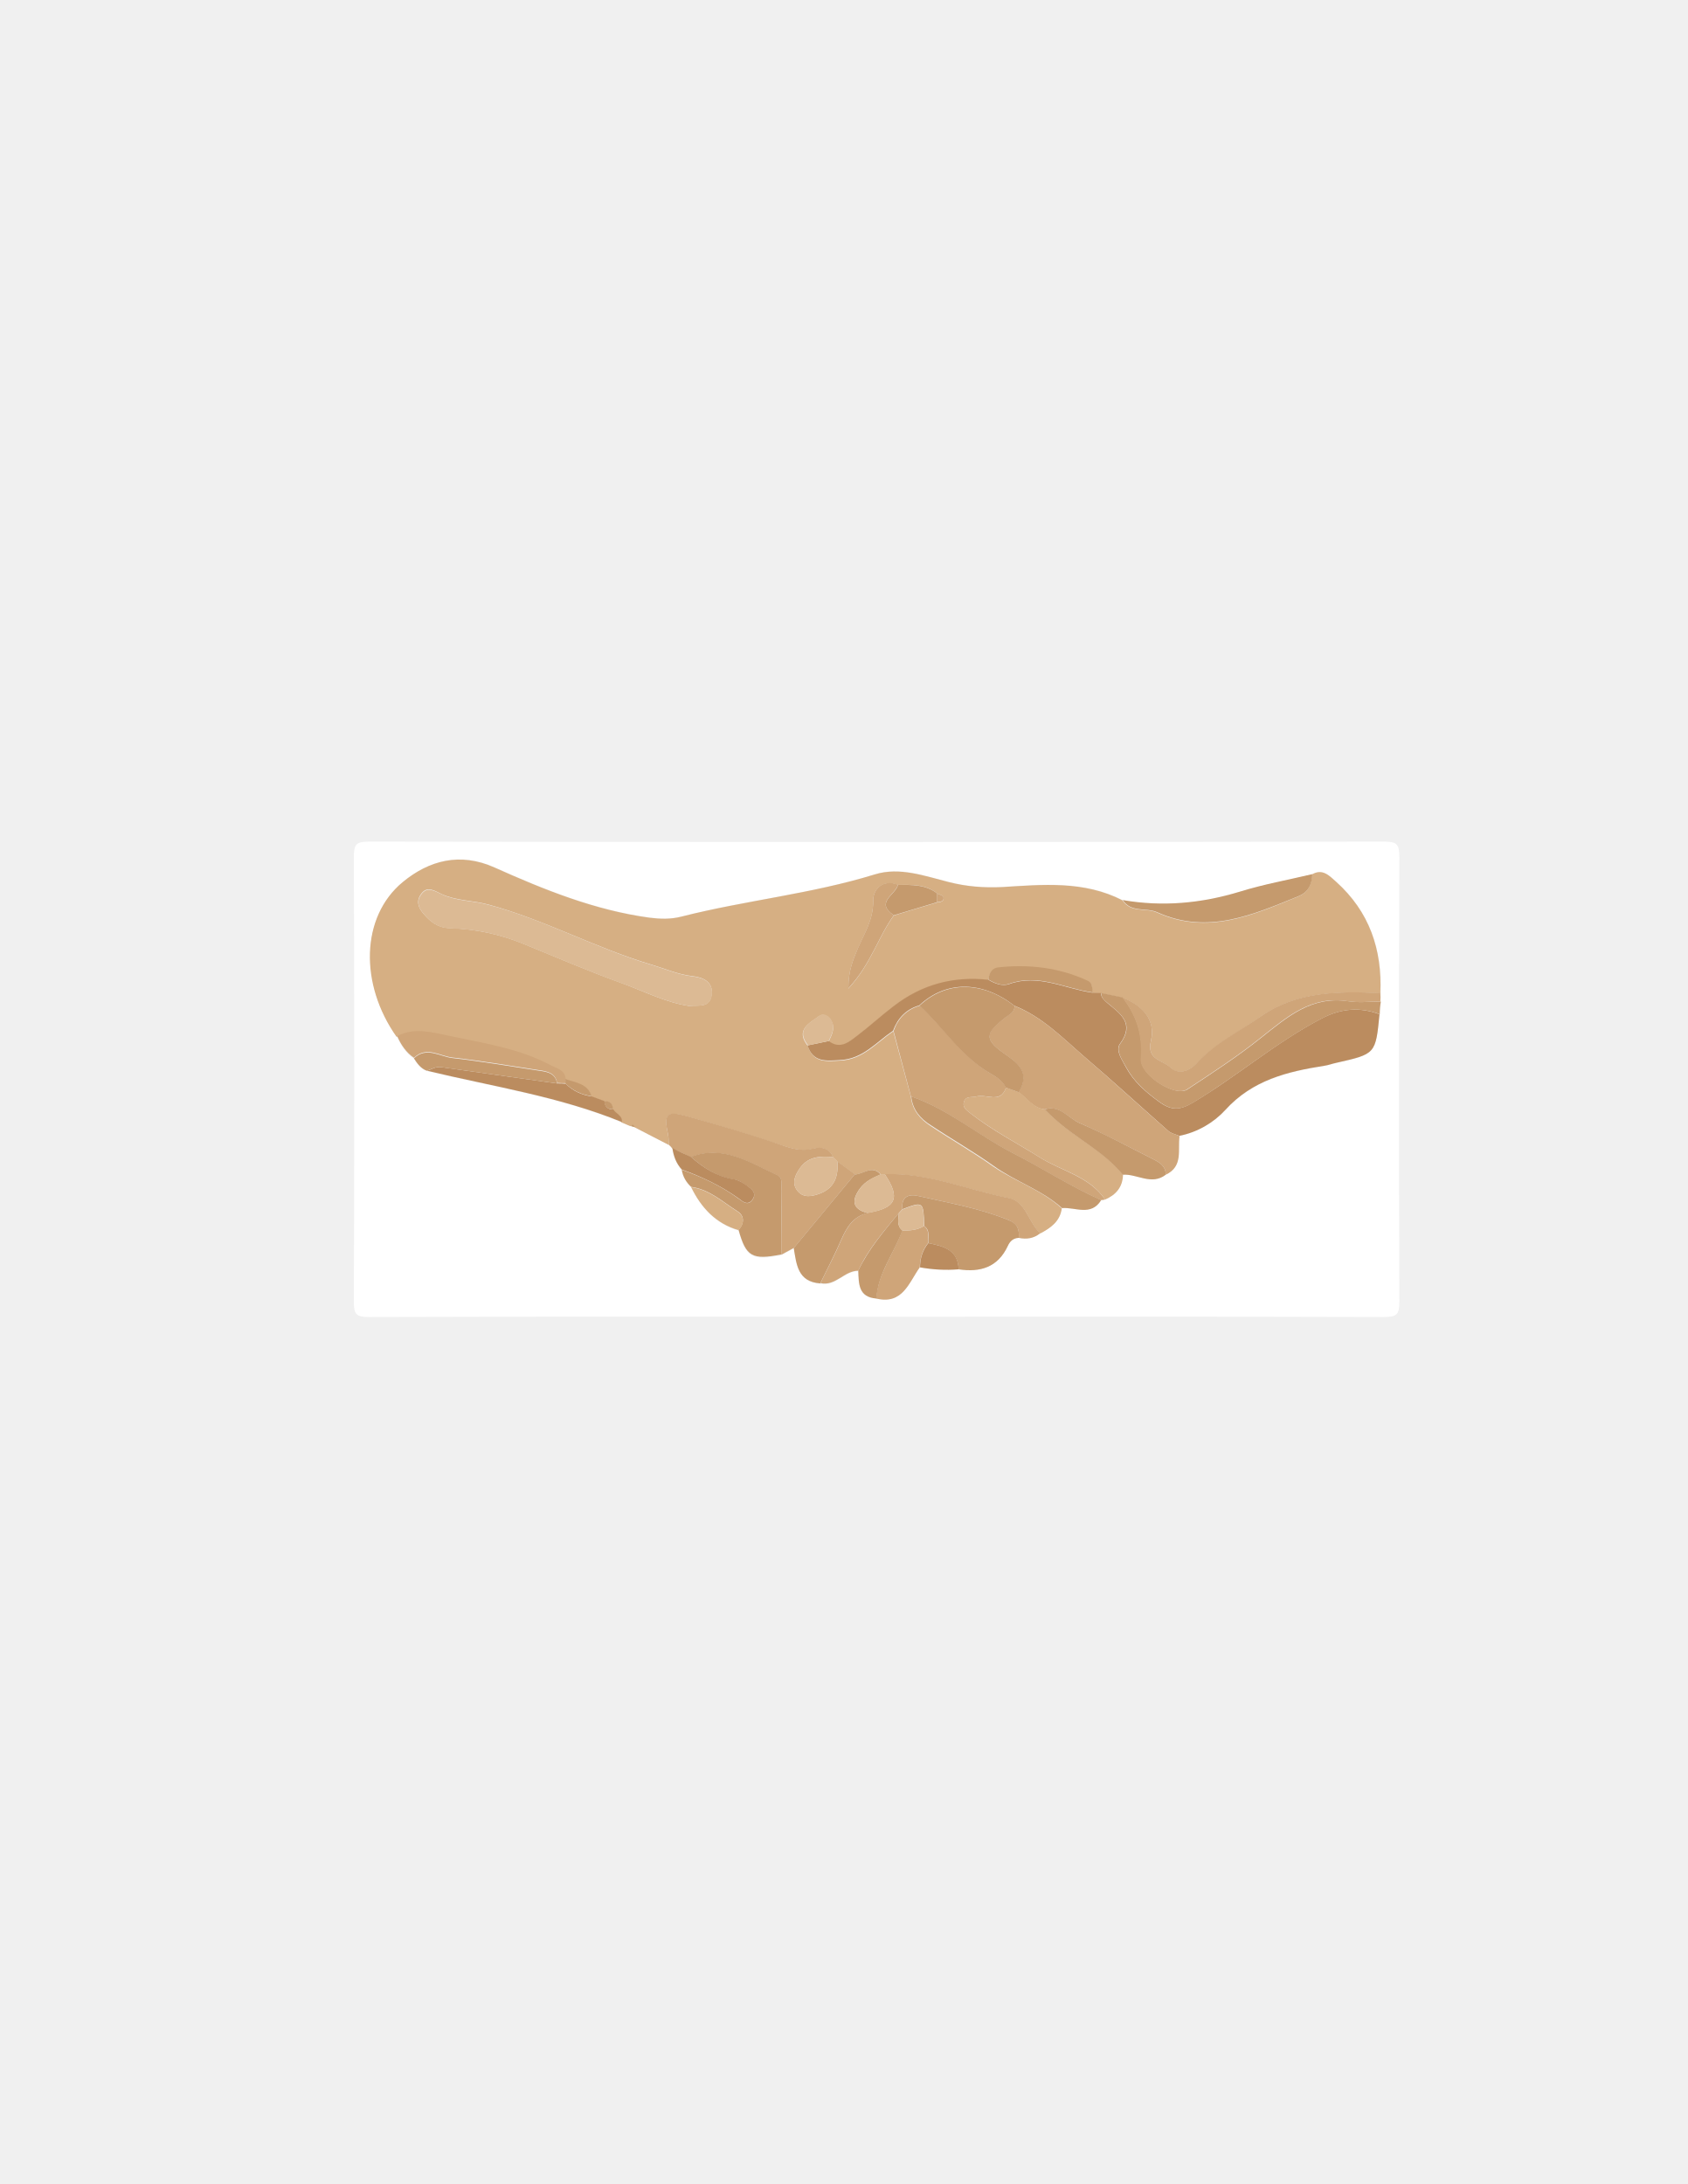
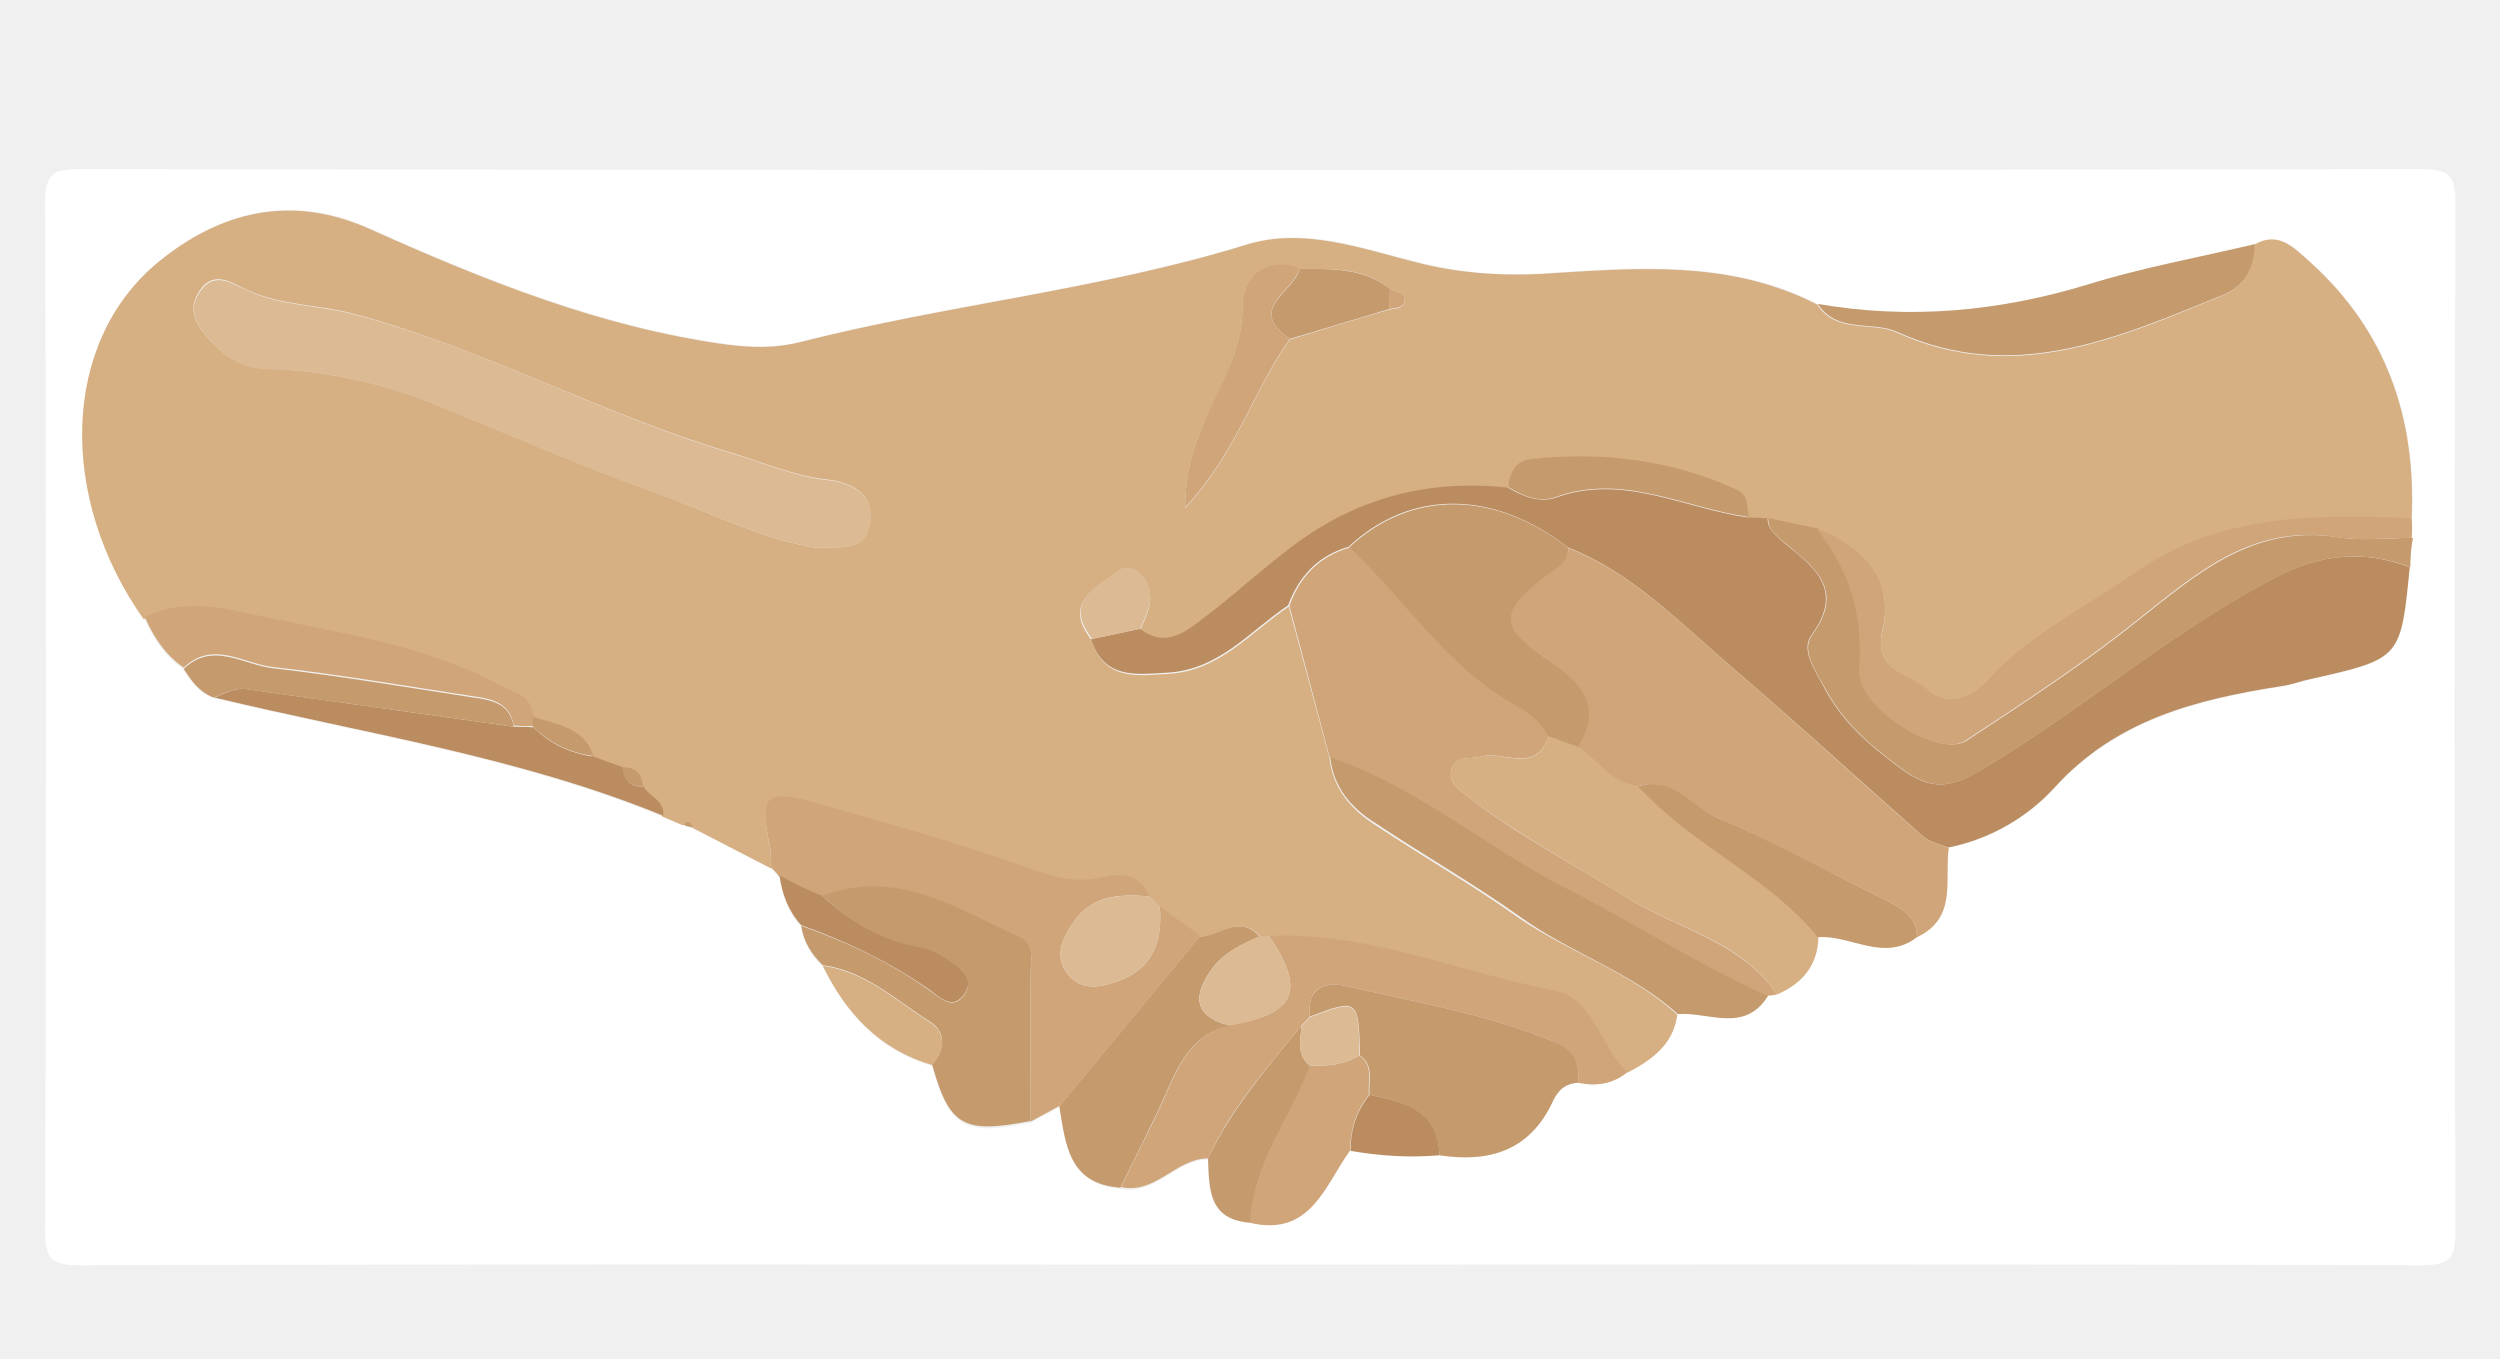
- <svg xmlns="http://www.w3.org/2000/svg" version="1.1" id="Capa_1" x="0px" y="0px" viewBox="0 0 612 792" style="enable-background:new 0 0 612 792;" xml:space="preserve">
+ <svg xmlns="http://www.w3.org/2000/svg" version="1.1" id="Capa_1" x="0px" y="0px" viewBox="0 0 393.2 213.7" style="enable-background:new 0 0 393.2 213.7;" xml:space="preserve">
  <style type="text/css">
	.st0{fill:#FFFFFF;}
	.st1{fill:#D6AF83;}
	.st2{fill:#BB8C5F;}
	.st3{fill:#CFA579;}
	.st4{fill:#C59A6D;}
	.st5{fill:#DCBA94;}
</style>
  <g id="uexT1v.tif">
    <g>
-       <path class="st0" d="M317.8,477.5c-61.3,0-122.6-0.1-183.9,0.1c-4.7,0-5.6-0.9-5.6-5.6c0.2-53.7,0.2-107.5,0-161.2    c0-4.7,0.9-5.6,5.6-5.6c122.6,0.2,245.2,0.2,367.9,0c4.7,0,5.6,0.9,5.6,5.6c-0.2,53.7-0.2,107.5,0,161.2c0,4.7-0.9,5.6-5.6,5.6    C440.4,477.4,379.1,477.5,317.8,477.5z M317.7,470.9c9.6,2.3,11.8-5.7,15.8-11.3c4.6,0.9,9.3,1.1,14,0.7    c7.8,1.2,14.2-0.7,17.8-8.4c0.8-1.8,2-2.9,4-3c2.9,0.6,5.5,0.2,7.8-1.7c3.8-2,7.2-4.3,7.8-9.1c4.8-0.5,10.5,3.1,14.2-2.9    c0.5,0,1-0.1,1.5-0.2c4-1.7,6.3-4.5,6.4-9c5.2-0.4,10.4,4,15.6,0c6.3-3,4.3-9,5-14c6.6-1.4,12.5-4.8,16.7-9.4    c9.8-10.7,22.4-13.9,35.8-16c1.5-0.2,3-0.8,4.5-1.1c14.2-3.2,14.2-3.2,15.6-17.6c0.1-1.5,0.2-3,0.3-4.6c0-1,0.1-2.1,0.1-3.1    c0.7-15.9-4-29.6-16-40.4c-2.4-2.2-4.9-5-8.8-2.7c-8.8,2.1-17.8,3.7-26.4,6.3c-13.9,4.2-28,5.5-42.3,3c-13.9-7.2-29-5.7-43.7-4.8    c-6.7,0.4-12.8-0.2-19.2-1.8c-8.8-2.2-17.8-5.6-26.9-2.8c-23,7.1-46.9,9.4-70.1,15.3c-3.9,1-7.6,0.9-11.6,0.4    c-19.8-2.7-38.2-10.1-56.2-18.2c-12.5-5.6-23.8-2.6-33.3,5.3c-15.2,12.6-15.6,37-2.2,56.1c1.4,3.2,3.3,6,6.1,8    c1.2,1.9,2.5,3.7,4.7,4.5c23.7,5.7,47.9,9.3,70.6,18.6c1.1,0.5,2.2,0.9,3.3,1.4c0.5,0.3,1,0.4,1.5,0.4c4.1,2.1,8.3,4.3,12.4,6.4    c0.4,0.5,0.8,0.9,1.3,1.4c0.4,2.9,1.4,5.6,3.4,7.8c0.4,2.5,1.6,4.5,3.4,6.2c3.7,7.5,8.9,13.2,17.2,15.7c2.7,9.7,4.9,11,15.5,8.9    c1.5-0.8,3.1-1.7,4.6-2.5c1,5.9,1.4,12.3,9.6,12.9c5.4,1.1,8.6-4.6,13.7-4.6C311.3,465.5,311.2,470.4,317.7,470.9z" />
-       <path class="st1" d="M385,438.2c-0.6,4.7-4,7.1-7.8,9.1c-4.3-3.9-5.2-11.6-11.5-12.8c-15-2.9-29.3-9.3-44.9-8.6    c-0.5,0-0.9,0-1.4,0c-3.1-3.6-6.3,0-9.4,0c-2.1-1.6-4.3-3.1-6.4-4.7c-0.5-0.5-1-1-1.5-1.5c-1.4-3.4-4.4-3.8-7.2-3.1    c-4.3,1.1-7.9-0.1-11.9-1.4c-11.2-3.8-22.7-7.2-34.1-10.4c-7.2-2-8.2-0.8-6.7,6.5c0.3,1.3,0.2,2.6,0.3,3.9    c-4.1-2.1-8.3-4.3-12.4-6.4c-0.3-0.7-0.8-1.2-1.5-0.4c-1.1-0.5-2.2-0.9-3.3-1.4c0.4-2.4-2.1-3-3.1-4.6c-0.1-2-1.2-3.1-3.2-3    c-1.5-0.6-3.1-1.1-4.6-1.7c-1.4-4.7-5.8-4.9-9.5-6.2c-0.2-3.3-3.2-3.8-5.4-4.9c-11.5-6.2-24.4-8.1-37-10.7    c-6.3-1.3-12.5-3.1-18.7,0.1c-13.5-19.1-13-43.5,2.2-56.1c9.6-7.9,20.8-10.9,33.3-5.3c18.1,8.1,36.4,15.5,56.2,18.2    c4,0.5,7.7,0.6,11.6-0.4c23.2-5.9,47.1-8.2,70.1-15.3c9-2.8,18.1,0.6,26.9,2.8c6.3,1.6,12.5,2.1,19.2,1.8    c14.7-0.9,29.7-2.4,43.7,4.8c3.1,4.7,8.6,2.6,12.5,4.4c18.3,8.3,34.7,1,51.2-5.8c3.5-1.4,5-4.3,5-8c3.9-2.3,6.4,0.6,8.8,2.7    c12,10.8,16.7,24.5,16,40.4c-15.2-0.6-30.1-0.8-43.4,8.5c-7.8,5.5-16.5,9.8-23.2,16.9c-2.8,3.1-6.8,4.3-9.6,1.5    c-2.6-2.6-8.6-2.7-7-9.5c1.9-7.9-3.2-13-10.4-15.8c-2.6-0.5-5.2-1.1-7.8-1.6c-1,0-2-0.1-3-0.1c-0.2-1.5,0.1-3.4-1.6-4.1    c-10.4-4.8-21.3-6.1-32.5-4.9c-2.4,0.3-3.4,2.1-3.6,4.4c-12.7-1.3-24.2,1.7-34.3,9.5c-4.5,3.5-8.7,7.3-13.2,10.7    c-3,2.3-6.2,5.2-10.4,2c1.2-2.6,2.6-5.2,0.6-8c-1-1.4-2.8-2.2-4.1-1.2c-3.6,2.6-8.7,5-4.1,10.8c2,6.3,6.9,5.6,11.9,5.3    c8.2-0.4,13-6.5,19.1-10.6c2.1,7.9,4.3,15.9,6.4,23.8c0.5,4.8,3.4,8.1,7.1,10.5c7.5,5,15.4,9.5,22.7,14.7    C368.2,428.5,377.7,431.5,385,438.2z M339.8,324c-4.2-3.4-9.2-3.1-14.2-3.1c-5.7-2.1-9.1,1.7-9,5.9c0.1,6.7-3.2,11.7-5.6,17.3    c-1.6,3.8-3.4,7.8-3.4,14.4c8.2-8.8,10.8-18.7,16.5-26.5c5.2-1.6,10.4-3.2,15.6-4.7c1.1-0.2,2.7-0.2,2.4-1.9    C342,324.7,340.6,324.4,339.8,324z M249.8,364.8c3.3-0.4,7.5,0.9,8.2-3.9c0.8-4.9-3.2-6.5-6.8-6.9c-5.3-0.6-10-2.7-15-4.2    c-20.2-6-38.8-16.3-59.2-21.8c-5.5-1.5-11.3-1.3-16.7-3.7c-2.5-1.1-5.4-3.4-7.7,0c-2.2,3.2-0.3,5.8,2,8.2c2.5,2.6,5,4,8.8,4.1    c9.1,0.3,18,2.2,26.5,5.7c11.8,4.8,23.5,9.9,35.5,14.2C233.6,359.5,241.3,363.5,249.8,364.8z" />
-       <path class="st2" d="M300.5,377.5c4.2,3.2,7.4,0.3,10.4-2c4.5-3.4,8.7-7.3,13.2-10.7c10.1-7.8,21.6-10.9,34.3-9.5    c2.3,1.4,5,2.4,7.4,1.6c10.7-3.9,20.3,1.7,30.4,3.1c1,0,2,0.1,3,0.1c0,1.7,1.2,2.6,2.4,3.7c4.6,3.8,9.9,7.3,4.5,14.7    c-1.8,2.4,0.8,5.9,2.2,8.6c2.8,5.2,7.1,8.9,11.9,12.4c4.5,3.3,7.5,3.2,12.4,0.3c16-9.5,30.1-21.9,46.7-30.5    c6.9-3.6,13.7-4.2,20.9-1.5c-1.4,14.4-1.4,14.4-15.6,17.6c-1.5,0.3-3,0.9-4.5,1.1c-13.4,2.1-26,5.2-35.8,16    c-4.2,4.6-10.1,8.1-16.7,9.4c-1.4-0.6-3.1-0.9-4.1-1.9c-10.1-8.9-20-18-30.2-26.7c-8-6.9-15.4-14.6-25.5-18.6    c-11.7-9.1-24.8-9.2-34.5-0.1c-4.8,1.4-7.8,4.6-9.5,9.2c-6.1,4.1-10.9,10.2-19.1,10.6c-5,0.3-9.9,1-11.9-5.3    C295.5,378.6,298,378,300.5,377.5z" />
-       <path class="st3" d="M367.9,364.8c10.1,4,17.5,11.7,25.5,18.6c10.2,8.7,20.1,17.9,30.2,26.7c1.1,1,2.8,1.2,4.1,1.9    c-0.7,5,1.4,11-5,14c0-3.2-2.3-4.5-4.7-5.7c-8.8-4.4-17.5-9.1-26.5-13c-4.2-1.8-7.2-6.7-12.8-5c-4.2-0.5-6.3-4.1-9.4-6.2    c3.7-6.1,1.1-9.7-4.2-13.3c-8.4-5.8-8.3-8-0.5-13.9C366.2,367.7,367.9,366.9,367.9,364.8z" />
-       <path class="st3" d="M324,373.9c1.6-4.6,4.7-7.8,9.5-9.2c8.8,8,15.2,18.5,25.7,24.6c2.3,1.3,4.4,2.7,5.6,5.1    c-2.1,6-7.1,2.2-10.7,3.2c-1.7,0.5-3.9-0.3-4.6,2c-0.6,2.1,1.1,3.1,2.6,4.3c7.8,6.1,16.6,10.6,24.9,15.8c7.9,5,18,6.9,23.7,15.3    c-0.5,0.1-1,0.2-1.5,0.2c-11.2-5-21.4-11.6-32.3-17.2c-12.5-6.4-23.2-15.8-36.6-20.4C328.2,389.7,326.1,381.8,324,373.9z" />
-       <path class="st3" d="M242.5,415.1c-0.1-1.3,0-2.6-0.3-3.9c-1.6-7.3-0.5-8.5,6.7-6.5c11.4,3.2,22.9,6.5,34.1,10.4    c4,1.4,7.6,2.5,11.9,1.4c2.8-0.7,5.8-0.3,7.2,3.1c-4.5-0.4-8.9-0.3-11.9,3.8c-1.8,2.5-3.4,5.6-1,8.5c2.1,2.6,5.2,2,7.9,1    c5.5-2,7-6.4,6.5-11.8c2.1,1.6,4.3,3.1,6.4,4.7c-7.4,8.9-14.7,17.8-22.1,26.7c-1.5,0.8-3.1,1.7-4.6,2.5c0-7.7,0.1-15.5,0-23.2    c0-2,0.7-4.6-1.5-5.6c-9.9-4.5-19.5-11.1-31.3-6.6c-2.2-1-4.4-2.1-6.7-3.1C243.4,416,243,415.5,242.5,415.1z" />
-       <path class="st1" d="M400.7,435c-5.7-8.5-15.7-10.3-23.7-15.3c-8.3-5.2-17.1-9.8-24.9-15.8c-1.5-1.2-3.2-2.2-2.6-4.3    c0.6-2.3,2.9-1.5,4.6-2c3.6-1,8.6,2.9,10.7-3.2c1.6,0.6,3.1,1.1,4.7,1.7c3.1,2.1,5.2,5.7,9.4,6.2c1.1,1.1,2.2,2.1,3.3,3.2    c7.9,7.3,18.1,11.9,25,20.5C407.1,430.4,404.7,433.3,400.7,435z" />
-       <path class="st3" d="M320.8,425.8c15.6-0.7,29.9,5.7,44.9,8.6c6.3,1.2,7.2,8.9,11.5,12.8c-2.3,1.9-4.9,2.3-7.8,1.7    c0.2-3-0.3-5-3.8-6.5c-10.6-4.3-21.7-6.2-32.7-8.7c-3.5-0.8-6.2,0.3-5.7,4.8c-0.4,0.5-0.9,0.9-1.3,1.4c-5.4,6.6-11.1,13-14.7,20.9    c-5.1,0-8.2,5.7-13.7,4.5c2.5-5.2,5.3-10.4,7.6-15.8c2-4.6,4.4-8.4,9.6-9.7C325,438.1,326.6,434.4,320.8,425.8z" />
-       <path class="st4" d="M500.3,367.8c-7.2-2.7-14.1-2.1-20.9,1.5c-16.6,8.6-30.7,20.9-46.7,30.5c-4.9,2.9-7.9,3-12.4-0.3    c-4.8-3.5-9.1-7.2-11.9-12.4c-1.5-2.7-4-6.2-2.2-8.6c5.4-7.4,0.1-10.8-4.5-14.7c-1.3-1.1-2.4-1.9-2.4-3.7c2.6,0.5,5.2,1.1,7.8,1.6    c5.1,6.6,7.4,13.5,6.7,22.2c-0.5,6,12.4,14,16.7,11.2c9.1-6,18.2-11.9,26.7-18.7c9.5-7.5,18.3-15.4,31.8-13.3    c3.8,0.6,7.8,0.1,11.7,0.1C500.4,364.8,500.3,366.3,500.3,367.8z" />
-       <path class="st4" d="M250.5,419.5c11.8-4.5,21.4,2.1,31.3,6.6c2.2,1,1.5,3.6,1.5,5.6c0,7.7,0,15.5,0,23.2    c-10.6,2.1-12.8,0.8-15.5-8.9c2.2-2.4,2.1-5.2-0.3-6.7c-5.4-3.4-10.2-8-16.9-8.9c-1.8-1.7-3-3.7-3.4-6.2    c7.3,2.6,14.2,5.8,20.5,10.4c1.7,1.2,3.5,2.9,5.2,0.4c1.6-2.4-0.5-3.9-2.1-5c-1.4-1-3.1-2.1-4.8-2.3    C259.9,426.7,255,423.5,250.5,419.5z" />
-       <path class="st4" d="M327.2,438.5c-0.5-4.5,2.3-5.6,5.7-4.8c11,2.5,22.1,4.4,32.7,8.7c3.5,1.4,4,3.4,3.8,6.5c-2,0.1-3.2,1.2-4,3    c-3.6,7.7-10,9.6-17.8,8.4c-0.3-7.1-5.6-8.4-11-9.5c-0.2-2.1,0.8-4.6-1.5-6.2C334.9,435.7,334.8,435.6,327.2,438.5z" />
-       <path class="st3" d="M500.5,363.2c-3.9,0-7.9,0.5-11.7-0.1c-13.5-2.2-22.3,5.8-31.8,13.3c-8.5,6.8-17.6,12.7-26.7,18.7    c-4.3,2.8-17.2-5.2-16.7-11.2c0.7-8.7-1.6-15.7-6.7-22.2c7.2,2.8,12.3,7.9,10.4,15.8c-1.6,6.9,4.3,6.9,7,9.5    c2.9,2.8,6.8,1.6,9.6-1.5c6.6-7.2,15.3-11.4,23.2-16.9c13.3-9.3,28.3-9.1,43.4-8.5C500.6,361.1,500.6,362.2,500.5,363.2z" />
-       <path class="st4" d="M330.4,397.6c13.4,4.6,24.2,14,36.6,20.4c10.8,5.5,21.1,12.2,32.3,17.2c-3.7,6-9.4,2.5-14.2,2.9    c-7.3-6.6-16.9-9.6-24.8-15.3c-7.3-5.2-15.2-9.7-22.7-14.7C333.7,405.7,330.9,402.4,330.4,397.6z" />
-       <path class="st4" d="M475.8,317c0,3.7-1.5,6.6-5,8c-16.5,6.7-32.9,14.1-51.2,5.8c-4-1.8-9.4,0.3-12.5-4.4    c14.4,2.5,28.4,1.2,42.3-3C458,320.7,467,319.1,475.8,317z" />
-       <path class="st4" d="M314.6,439.9c-5.2,1.2-7.6,5.1-9.6,9.7c-2.3,5.3-5,10.5-7.6,15.8c-8.2-0.6-8.6-6.9-9.6-12.8    c7.4-8.9,14.7-17.8,22.1-26.7c3.1,0,6.3-3.6,9.4,0c-2.8,1.2-5.6,2.5-7.5,5.1C308.9,435,308.7,438.4,314.6,439.9z" />
-       <path class="st3" d="M144,375.7c6.2-3.2,12.5-1.4,18.7-0.1c12.6,2.7,25.4,4.5,37,10.7c2.2,1.2,5.1,1.6,5.4,4.9c0,0.5,0,1.1,0,1.6    c-1,0-2.1,0-3.1-0.1c-0.6-3.6-3.5-4.2-6.4-4.6c-10.5-1.6-20.9-3.4-31.5-4.6c-4.6-0.5-9.4-4.3-14,0.1    C147.3,381.7,145.4,378.9,144,375.7z" />
-       <path class="st2" d="M202,392.9c1,0,2.1,0,3.1,0.1c2.6,2.6,5.8,4.1,9.5,4.6c1.5,0.6,3.1,1.1,4.6,1.7c0.1,2,1.2,3.1,3.2,3    c0.9,1.6,3.4,2.2,3.1,4.6c-22.7-9.3-46.9-12.9-70.6-18.6c1.7-0.6,3.1-1.6,5.2-1.3C174,389,188,390.9,202,392.9z" />
-       <path class="st4" d="M407.1,426c-6.9-8.5-17.1-13.2-25-20.5c-1.1-1-2.2-2.1-3.3-3.2c5.5-1.8,8.6,3.2,12.7,5    c9,3.8,17.7,8.6,26.5,13c2.4,1.2,4.7,2.5,4.7,5.7C417.5,430,412.3,425.6,407.1,426z" />
-       <path class="st3" d="M335,444.6c2.3,1.6,1.3,4,1.5,6.2c-2.1,2.6-2.9,5.6-3,8.8c-4,5.6-6.2,13.6-15.8,11.3    c0.6-9.2,6.5-16.4,9.4-24.7C329.9,446.3,332.6,446.1,335,444.6z" />
-       <path class="st4" d="M202,392.9c-14-2-28-3.9-42-5.9c-2-0.3-3.5,0.7-5.2,1.3c-2.2-0.8-3.5-2.6-4.7-4.5c4.6-4.4,9.4-0.6,14-0.1    c10.5,1.2,21,3,31.5,4.6C198.5,388.7,201.4,389.2,202,392.9z" />
-       <path class="st4" d="M327.2,446.2c-3,8.3-8.9,15.5-9.4,24.7c-6.6-0.5-6.4-5.4-6.6-10.1c3.7-7.8,9.3-14.3,14.7-20.9    C325.8,442.1,325,444.4,327.2,446.2z" />
-       <path class="st2" d="M250.5,419.5c4.5,4,9.4,7.1,15.5,8.1c1.7,0.3,3.4,1.3,4.8,2.3c1.6,1.2,3.7,2.6,2.1,5    c-1.7,2.5-3.5,0.9-5.2-0.4c-6.3-4.5-13.3-7.8-20.5-10.4c-2-2.2-3-4.9-3.4-7.8C246,417.5,248.2,418.5,250.5,419.5z" />
-       <path class="st1" d="M250.6,430.5c6.7,0.9,11.5,5.5,16.9,8.9c2.4,1.5,2.5,4.4,0.3,6.7C259.5,443.7,254.2,437.9,250.6,430.5z" />
-       <path class="st2" d="M333.6,459.6c0-3.2,0.9-6.2,3-8.8c5.5,1.1,10.8,2.4,11,9.5C342.8,460.7,338.2,460.4,333.6,459.6z" />
-       <path class="st4" d="M228.7,408.3c0.7-0.8,1.1-0.4,1.5,0.4C229.6,408.7,229.1,408.5,228.7,408.3z" />
-       <path class="st5" d="M249.8,364.8c-8.5-1.3-16.2-5.3-24.3-8.2c-12-4.3-23.7-9.4-35.5-14.2c-8.5-3.5-17.3-5.5-26.5-5.7    c-3.8-0.1-6.4-1.5-8.8-4.1c-2.3-2.4-4.3-5-2-8.2c2.3-3.3,5.1-1.1,7.7,0c5.3,2.4,11.2,2.2,16.7,3.7c20.4,5.4,39,15.8,59.2,21.8    c5,1.5,9.7,3.6,15,4.2c3.6,0.4,7.5,2,6.8,6.9C257.3,365.8,253.1,364.4,249.8,364.8z" />
-       <path class="st3" d="M324.1,331.9c-5.7,7.8-8.3,17.7-16.5,26.5c0-6.6,1.8-10.5,3.4-14.4c2.4-5.6,5.7-10.5,5.6-17.3    c-0.1-4.1,3.3-8,9-5.9C324.7,324.5,317.1,327.2,324.1,331.9z" />
-       <path class="st4" d="M396.2,359.9c-10.1-1.4-19.7-7-30.4-3.1c-2.4,0.9-5.1-0.2-7.4-1.6c0.2-2.3,1.3-4.2,3.6-4.4    c11.3-1.2,22.2,0.1,32.5,4.9C396.2,356.5,396,358.4,396.2,359.9z" />
-       <path class="st5" d="M303.6,421.1c0.5,5.4-1,9.8-6.5,11.8c-2.7,1-5.8,1.6-7.9-1c-2.4-2.9-0.8-6,1-8.5c2.9-4,7.4-4.2,11.9-3.8    C302.6,420.1,303.1,420.6,303.6,421.1z" />
-       <path class="st5" d="M314.6,439.9c-5.9-1.5-5.7-4.9-2.7-9c1.9-2.5,4.6-3.9,7.5-5.1c0.5,0,1,0,1.4,0    C326.6,434.4,325,438.1,314.6,439.9z" />
-       <path class="st4" d="M324.1,331.9c-7-4.7,0.7-7.4,1.5-11c5,0,10-0.2,14.2,3.1c0,1.1,0,2.1-0.1,3.2    C334.5,328.8,329.3,330.3,324.1,331.9z" />
-       <path class="st5" d="M300.5,377.5c-2.5,0.5-5,1.1-7.5,1.6c-4.6-5.8,0.5-8.1,4.1-10.8c1.3-1,3.1-0.2,4.1,1.2    C303.1,372.3,301.7,374.9,300.5,377.5z" />
-       <path class="st4" d="M214.5,397.5c-3.7-0.5-6.8-2-9.5-4.6c0-0.5,0-1.1,0-1.6C208.7,392.6,213.1,392.9,214.5,397.5z" />
-       <path class="st3" d="M339.7,327.2c0-1.1,0-2.1,0.1-3.2c0.8,0.4,2.2,0.7,2.3,1.3C342.4,327,340.9,327,339.7,327.2z" />
-       <path class="st4" d="M222.3,402.3c-2,0-3.1-1-3.2-3C221.2,399.2,222.2,400.3,222.3,402.3z" />
-       <path class="st4" d="M369.4,396.1c-1.6-0.6-3.1-1.1-4.7-1.7c-1.2-2.4-3.3-3.8-5.6-5.1c-10.6-6.1-17-16.6-25.7-24.6    c9.7-9.1,22.8-9,34.5,0.1c0,2.2-1.7,3-3.2,4.1c-7.8,6-8,8.1,0.5,13.9C370.5,386.4,373.1,390,369.4,396.1z" />
-       <path class="st5" d="M327.2,446.2c-2.2-1.7-1.4-4.1-1.3-6.2c0.4-0.5,0.9-0.9,1.3-1.4c7.6-2.9,7.7-2.8,7.8,6    C332.6,446.1,329.9,446.3,327.2,446.2z" />
+       <path class="st0" d="M196.6,198.9c-61.3,0-122.6-0.1-183.9,0.1c-4.7,0-5.6-0.9-5.6-5.6c0.2-53.7,0.2-107.5,0-161.2    c0-4.7,0.9-5.6,5.6-5.6c122.6,0.2,245.2,0.2,367.9,0c4.7,0,5.6,0.9,5.6,5.6c-0.2,53.7-0.2,107.5,0,161.2c0,4.7-0.9,5.6-5.6,5.6    C319.2,198.8,257.9,198.9,196.6,198.9z M196.5,192.3c9.6,2.3,11.8-5.7,15.8-11.3c4.6,0.9,9.3,1.1,14,0.7    c7.8,1.2,14.2-0.7,17.8-8.4c0.8-1.8,2-2.9,4-3c2.9,0.6,5.5,0.2,7.8-1.7c3.8-2,7.2-4.3,7.8-9.1c4.8-0.5,10.5,3.1,14.2-2.9    c0.5,0,1-0.1,1.5-0.2c4-1.7,6.3-4.5,6.4-9c5.2-0.4,10.4,4,15.6,0c6.3-3,4.3-9,5-14c6.6-1.4,12.5-4.8,16.7-9.4    c9.8-10.7,22.4-13.9,35.8-16c1.5-0.2,3-0.8,4.5-1.1c14.2-3.2,14.2-3.2,15.6-17.6c0.1-1.5,0.2-3,0.3-4.6c0-1,0.1-2.1,0.1-3.1    c0.7-15.9-4-29.6-16-40.4c-2.4-2.2-4.9-5-8.8-2.7c-8.8,2.1-17.8,3.7-26.4,6.3c-13.9,4.2-28,5.5-42.3,3c-13.9-7.2-29-5.7-43.7-4.8    c-6.7,0.4-12.8-0.2-19.2-1.8c-8.8-2.2-17.8-5.6-26.9-2.8c-23,7.1-46.9,9.4-70.1,15.3c-3.9,1-7.6,0.9-11.6,0.4    C94.6,51.4,76.2,44,58.2,35.9c-12.5-5.6-23.8-2.6-33.3,5.3c-15.2,12.6-15.6,37-2.2,56.1c1.4,3.2,3.3,6,6.1,8    c1.2,1.9,2.5,3.7,4.7,4.5c23.7,5.7,47.9,9.3,70.6,18.6c1.1,0.5,2.2,0.9,3.3,1.4c0.5,0.3,1,0.4,1.5,0.4c4.1,2.1,8.3,4.3,12.4,6.4    c0.4,0.5,0.8,0.9,1.3,1.4c0.4,2.9,1.4,5.6,3.4,7.8c0.4,2.5,1.6,4.5,3.4,6.2c3.7,7.5,8.9,13.2,17.2,15.7c2.7,9.7,4.9,11,15.5,8.9    c1.5-0.8,3.1-1.7,4.6-2.5c1,5.9,1.4,12.3,9.6,12.9c5.4,1.1,8.6-4.6,13.7-4.6C190.1,186.9,190,191.8,196.5,192.3z" />
+       <path class="st1" d="M263.8,159.6c-0.6,4.7-4,7.1-7.8,9.1c-4.3-3.9-5.2-11.6-11.5-12.8c-15-2.9-29.3-9.3-44.9-8.6    c-0.5,0-0.9,0-1.4,0c-3.1-3.6-6.3,0-9.4,0c-2.1-1.6-4.3-3.1-6.4-4.7c-0.5-0.5-1-1-1.5-1.5c-1.4-3.4-4.4-3.8-7.2-3.1    c-4.3,1.1-7.9-0.1-11.9-1.4c-11.2-3.8-22.7-7.2-34.1-10.4c-7.2-2-8.2-0.8-6.7,6.5c0.3,1.3,0.2,2.6,0.3,3.9    c-4.1-2.1-8.3-4.3-12.4-6.4c-0.3-0.7-0.8-1.2-1.5-0.4c-1.1-0.5-2.2-0.9-3.3-1.4c0.4-2.4-2.1-3-3.1-4.6c-0.1-2-1.2-3.1-3.2-3    c-1.5-0.6-3.1-1.1-4.6-1.7c-1.4-4.7-5.8-4.9-9.5-6.2c-0.2-3.3-3.2-3.8-5.4-4.9c-11.5-6.2-24.4-8.1-37-10.7    C35,96,28.8,94.2,22.6,97.4c-13.5-19.1-13-43.5,2.2-56.1c9.6-7.9,20.8-10.9,33.3-5.3c18.1,8.1,36.4,15.5,56.2,18.2    c4,0.5,7.7,0.6,11.6-0.4c23.2-5.9,47.1-8.2,70.1-15.3c9-2.8,18.1,0.6,26.9,2.8c6.3,1.6,12.5,2.1,19.2,1.8    c14.7-0.9,29.7-2.4,43.7,4.8c3.1,4.7,8.6,2.6,12.5,4.4c18.3,8.3,34.7,1,51.2-5.8c3.5-1.4,5-4.3,5-8c3.9-2.3,6.4,0.6,8.8,2.7    c12,10.8,16.7,24.5,16,40.4c-15.2-0.6-30.1-0.8-43.4,8.5c-7.8,5.5-16.5,9.8-23.2,16.9c-2.8,3.1-6.8,4.3-9.6,1.5    c-2.6-2.6-8.6-2.7-7-9.5c1.9-7.9-3.2-13-10.4-15.8c-2.6-0.5-5.2-1.1-7.8-1.6c-1,0-2-0.1-3-0.1c-0.2-1.5,0.1-3.4-1.6-4.1    c-10.4-4.8-21.3-6.1-32.5-4.9c-2.4,0.3-3.4,2.1-3.6,4.4c-12.7-1.3-24.2,1.7-34.3,9.5c-4.5,3.5-8.7,7.3-13.2,10.7    c-3,2.3-6.2,5.2-10.4,2c1.2-2.6,2.6-5.2,0.6-8c-1-1.4-2.8-2.2-4.1-1.2c-3.6,2.6-8.7,5-4.1,10.8c2,6.3,6.9,5.6,11.9,5.3    c8.2-0.4,13-6.5,19.1-10.6c2.1,7.9,4.3,15.9,6.4,23.8c0.5,4.8,3.4,8.1,7.1,10.5c7.5,5,15.4,9.5,22.7,14.7    C247,149.9,256.5,152.9,263.8,159.6z M218.6,45.4c-4.2-3.4-9.2-3.1-14.2-3.1c-5.7-2.1-9.1,1.7-9,5.9c0.1,6.7-3.2,11.7-5.6,17.3    c-1.6,3.8-3.4,7.8-3.4,14.4c8.2-8.8,10.8-18.7,16.5-26.5c5.2-1.6,10.4-3.2,15.6-4.7c1.1-0.2,2.7-0.2,2.4-1.9    C220.8,46.1,219.4,45.8,218.6,45.4z M128.6,86.2c3.3-0.4,7.5,0.9,8.2-3.9c0.8-4.9-3.2-6.5-6.8-6.9c-5.3-0.6-10-2.7-15-4.2    c-20.2-6-38.8-16.3-59.2-21.8c-5.5-1.5-11.3-1.3-16.7-3.7c-2.5-1.1-5.4-3.4-7.7,0c-2.2,3.2-0.3,5.8,2,8.2c2.5,2.6,5,4,8.8,4.1    c9.1,0.3,18,2.2,26.5,5.7c11.8,4.8,23.5,9.9,35.5,14.2C112.4,80.9,120.1,84.9,128.6,86.2z" />
+       <path class="st2" d="M179.3,98.9c4.2,3.2,7.4,0.3,10.4-2c4.5-3.4,8.7-7.3,13.2-10.7c10.1-7.8,21.6-10.9,34.3-9.5    c2.3,1.4,5,2.4,7.4,1.6c10.7-3.9,20.3,1.7,30.4,3.1c1,0,2,0.1,3,0.1c0,1.7,1.2,2.6,2.4,3.7c4.6,3.8,9.9,7.3,4.5,14.7    c-1.8,2.4,0.8,5.9,2.2,8.6c2.8,5.2,7.1,8.9,11.9,12.4c4.5,3.3,7.5,3.2,12.4,0.3c16-9.5,30.1-21.9,46.7-30.5    c6.9-3.6,13.7-4.2,20.9-1.5c-1.4,14.4-1.4,14.4-15.6,17.6c-1.5,0.3-3,0.9-4.5,1.1c-13.4,2.1-26,5.2-35.8,16    c-4.2,4.6-10.1,8.1-16.7,9.4c-1.4-0.6-3.1-0.9-4.1-1.9c-10.1-8.9-20-18-30.2-26.7c-8-6.9-15.4-14.6-25.5-18.6    c-11.7-9.1-24.8-9.2-34.5-0.1c-4.8,1.4-7.8,4.6-9.5,9.2c-6.1,4.1-10.9,10.2-19.1,10.6c-5,0.3-9.9,1-11.9-5.3    C174.3,100,176.8,99.4,179.3,98.9z" />
+       <path class="st3" d="M246.7,86.2c10.1,4,17.5,11.7,25.5,18.6c10.2,8.7,20.1,17.9,30.2,26.7c1.1,1,2.8,1.2,4.1,1.9    c-0.7,5,1.4,11-5,14c0-3.2-2.3-4.5-4.7-5.7c-8.8-4.4-17.5-9.1-26.5-13c-4.2-1.8-7.2-6.7-12.8-5c-4.2-0.5-6.3-4.1-9.4-6.2    c3.7-6.1,1.1-9.7-4.2-13.3c-8.4-5.8-8.3-8-0.5-13.9C245,89.1,246.7,88.3,246.7,86.2z" />
+       <path class="st3" d="M202.8,95.3c1.6-4.6,4.7-7.8,9.5-9.2c8.8,8,15.2,18.5,25.7,24.6c2.3,1.3,4.4,2.7,5.6,5.1    c-2.1,6-7.1,2.2-10.7,3.2c-1.7,0.5-3.9-0.3-4.6,2c-0.6,2.1,1.1,3.1,2.6,4.3c7.8,6.1,16.6,10.6,24.9,15.8c7.9,5,18,6.9,23.7,15.3    c-0.5,0.1-1,0.2-1.5,0.2c-11.2-5-21.4-11.6-32.3-17.2c-12.5-6.4-23.2-15.8-36.6-20.4C207,111.1,204.9,103.2,202.8,95.3z" />
+       <path class="st3" d="M121.3,136.5c-0.1-1.3,0-2.6-0.3-3.9c-1.6-7.3-0.5-8.5,6.7-6.5c11.4,3.2,22.9,6.5,34.1,10.4    c4,1.4,7.6,2.5,11.9,1.4c2.8-0.7,5.8-0.3,7.2,3.1c-4.5-0.4-8.9-0.3-11.9,3.8c-1.8,2.5-3.4,5.6-1,8.5c2.1,2.6,5.2,2,7.9,1    c5.5-2,7-6.4,6.5-11.8c2.1,1.6,4.3,3.1,6.4,4.7c-7.4,8.9-14.7,17.8-22.1,26.7c-1.5,0.8-3.1,1.7-4.6,2.5c0-7.7,0.1-15.5,0-23.2    c0-2,0.7-4.6-1.5-5.6c-9.9-4.5-19.5-11.1-31.3-6.6c-2.2-1-4.4-2.1-6.7-3.1C122.2,137.4,121.8,136.9,121.3,136.5z" />
+       <path class="st1" d="M279.5,156.4c-5.7-8.5-15.7-10.3-23.7-15.3c-8.3-5.2-17.1-9.8-24.9-15.8c-1.5-1.2-3.2-2.2-2.6-4.3    c0.6-2.3,2.9-1.5,4.6-2c3.6-1,8.6,2.9,10.7-3.2c1.6,0.6,3.1,1.1,4.7,1.7c3.1,2.1,5.2,5.7,9.4,6.2c1.1,1.1,2.2,2.1,3.3,3.2    c7.9,7.3,18.1,11.9,25,20.5C285.9,151.8,283.5,154.7,279.5,156.4z" />
+       <path class="st3" d="M199.6,147.2c15.6-0.7,29.9,5.7,44.9,8.6c6.3,1.2,7.2,8.9,11.5,12.8c-2.3,1.9-4.9,2.3-7.8,1.7    c0.2-3-0.3-5-3.8-6.5c-10.6-4.3-21.7-6.2-32.7-8.7c-3.5-0.8-6.2,0.3-5.7,4.8c-0.4,0.5-0.9,0.9-1.3,1.4c-5.4,6.6-11.1,13-14.7,20.9    c-5.1,0-8.2,5.7-13.7,4.5c2.5-5.2,5.3-10.4,7.6-15.8c2-4.6,4.4-8.4,9.6-9.7C203.8,159.5,205.4,155.8,199.6,147.2z" />
+       <path class="st4" d="M379.1,89.2c-7.2-2.7-14.1-2.1-20.9,1.5c-16.6,8.6-30.7,20.9-46.7,30.5c-4.9,2.9-7.9,3-12.4-0.3    c-4.8-3.5-9.1-7.2-11.9-12.4c-1.5-2.7-4-6.2-2.2-8.6c5.4-7.4,0.1-10.8-4.5-14.7c-1.3-1.1-2.4-1.9-2.4-3.7c2.6,0.5,5.2,1.1,7.8,1.6    c5.1,6.6,7.4,13.5,6.7,22.2c-0.5,6,12.4,14,16.7,11.2c9.1-6,18.2-11.9,26.7-18.7c9.5-7.5,18.3-15.4,31.8-13.3    c3.8,0.6,7.8,0.1,11.7,0.1C379.2,86.2,379.1,87.7,379.1,89.2z" />
+       <path class="st4" d="M129.3,140.9c11.8-4.5,21.4,2.1,31.3,6.6c2.2,1,1.5,3.6,1.5,5.6c0,7.7,0,15.5,0,23.2    c-10.6,2.1-12.8,0.8-15.5-8.9c2.2-2.4,2.1-5.2-0.3-6.7c-5.4-3.4-10.2-8-16.9-8.9c-1.8-1.7-3-3.7-3.4-6.2    c7.3,2.6,14.2,5.8,20.5,10.4c1.7,1.2,3.5,2.9,5.2,0.4c1.6-2.4-0.5-3.9-2.1-5c-1.4-1-3.1-2.1-4.8-2.3    C138.7,148.1,133.8,144.9,129.3,140.9z" />
+       <path class="st4" d="M206,159.9c-0.5-4.5,2.3-5.6,5.7-4.8c11,2.5,22.1,4.4,32.7,8.7c3.5,1.4,4,3.4,3.8,6.5c-2,0.1-3.2,1.2-4,3    c-3.6,7.7-10,9.6-17.8,8.4c-0.3-7.1-5.6-8.4-11-9.5c-0.2-2.1,0.8-4.6-1.5-6.2C213.7,157.1,213.6,157,206,159.9z" />
+       <path class="st3" d="M379.3,84.6c-3.9,0-7.9,0.5-11.7-0.1c-13.5-2.2-22.3,5.8-31.8,13.3c-8.5,6.8-17.6,12.7-26.7,18.7    c-4.3,2.8-17.2-5.2-16.7-11.2c0.7-8.7-1.6-15.7-6.7-22.2c7.2,2.8,12.3,7.9,10.4,15.8c-1.6,6.9,4.3,6.9,7,9.5    c2.9,2.8,6.8,1.6,9.6-1.5c6.6-7.2,15.3-11.4,23.2-16.9c13.3-9.3,28.3-9.1,43.4-8.5C379.4,82.5,379.4,83.6,379.3,84.6z" />
+       <path class="st4" d="M209.2,119c13.4,4.6,24.2,14,36.6,20.4c10.8,5.5,21.1,12.2,32.3,17.2c-3.7,6-9.4,2.5-14.2,2.9    c-7.3-6.6-16.9-9.6-24.8-15.3c-7.3-5.2-15.2-9.7-22.7-14.7C212.5,127.1,209.7,123.8,209.2,119z" />
+       <path class="st4" d="M354.6,38.4c0,3.7-1.5,6.6-5,8c-16.5,6.7-32.9,14.1-51.2,5.8c-4-1.8-9.4,0.3-12.5-4.4    c14.4,2.5,28.4,1.2,42.3-3C336.8,42.1,345.8,40.5,354.6,38.4z" />
+       <path class="st4" d="M193.4,161.3c-5.2,1.2-7.6,5.1-9.6,9.7c-2.3,5.3-5,10.5-7.6,15.8c-8.2-0.6-8.6-6.9-9.6-12.8    c7.4-8.9,14.7-17.8,22.1-26.7c3.1,0,6.3-3.6,9.4,0c-2.8,1.2-5.6,2.5-7.5,5.1C187.7,156.4,187.5,159.8,193.4,161.3z" />
+       <path class="st3" d="M22.8,97.1c6.2-3.2,12.5-1.4,18.7-0.1c12.6,2.7,25.4,4.5,37,10.7c2.2,1.2,5.1,1.6,5.4,4.9c0,0.5,0,1.1,0,1.6    c-1,0-2.1,0-3.1-0.1c-0.6-3.6-3.5-4.2-6.4-4.6c-10.5-1.6-20.9-3.4-31.5-4.6c-4.6-0.5-9.4-4.3-14,0.1    C26.1,103.1,24.2,100.3,22.8,97.1z" />
+       <path class="st2" d="M80.8,114.3c1,0,2.1,0,3.1,0.1c2.6,2.6,5.8,4.1,9.5,4.6c1.5,0.6,3.1,1.1,4.6,1.7c0.1,2,1.2,3.1,3.2,3    c0.9,1.6,3.4,2.2,3.1,4.6c-22.7-9.3-46.9-12.9-70.6-18.6c1.7-0.6,3.1-1.6,5.2-1.3C52.8,110.4,66.8,112.3,80.8,114.3z" />
+       <path class="st4" d="M285.9,147.4c-6.9-8.5-17.1-13.2-25-20.5c-1.1-1-2.2-2.1-3.3-3.2c5.5-1.8,8.6,3.2,12.7,5    c9,3.8,17.7,8.6,26.5,13c2.4,1.2,4.7,2.5,4.7,5.7C296.3,151.4,291.1,147,285.9,147.4z" />
+       <path class="st3" d="M213.8,166c2.3,1.6,1.3,4,1.5,6.2c-2.1,2.6-2.9,5.6-3,8.8c-4,5.6-6.2,13.6-15.8,11.3    c0.6-9.2,6.5-16.4,9.4-24.7C208.7,167.7,211.4,167.5,213.8,166z" />
+       <path class="st4" d="M80.8,114.3c-14-2-28-3.9-42-5.9c-2-0.3-3.5,0.7-5.2,1.3c-2.2-0.8-3.5-2.6-4.7-4.5c4.6-4.4,9.4-0.6,14-0.1    c10.5,1.2,21,3,31.5,4.6C77.3,110.1,80.2,110.6,80.8,114.3z" />
+       <path class="st4" d="M206,167.6c-3,8.3-8.9,15.5-9.4,24.7c-6.6-0.5-6.4-5.4-6.6-10.1c3.7-7.8,9.3-14.3,14.7-20.9    C204.6,163.5,203.8,165.8,206,167.6z" />
+       <path class="st2" d="M129.3,140.9c4.5,4,9.4,7.1,15.5,8.1c1.7,0.3,3.4,1.3,4.8,2.3c1.6,1.2,3.7,2.6,2.1,5    c-1.7,2.5-3.5,0.9-5.2-0.4c-6.3-4.5-13.3-7.8-20.5-10.4c-2-2.2-3-4.9-3.4-7.8C124.8,138.9,127,139.9,129.3,140.9z" />
+       <path class="st1" d="M129.4,151.9c6.7,0.9,11.5,5.5,16.9,8.9c2.4,1.5,2.5,4.4,0.3,6.7C138.3,165.1,133,159.3,129.4,151.9z" />
+       <path class="st2" d="M212.4,181c0-3.2,0.9-6.2,3-8.8c5.5,1.1,10.8,2.4,11,9.5C221.6,182.1,217,181.8,212.4,181z" />
+       <path class="st4" d="M107.5,129.7c0.7-0.8,1.1-0.4,1.5,0.4C108.4,130.1,107.9,129.9,107.5,129.7z" />
+       <path class="st5" d="M128.6,86.2c-8.5-1.3-16.2-5.3-24.3-8.2c-12-4.3-23.7-9.4-35.5-14.2c-8.5-3.5-17.3-5.5-26.5-5.7    c-3.8-0.1-6.4-1.5-8.8-4.1c-2.3-2.4-4.3-5-2-8.2c2.3-3.3,5.1-1.1,7.7,0c5.3,2.4,11.2,2.2,16.7,3.7c20.4,5.4,39,15.8,59.2,21.8    c5,1.5,9.7,3.6,15,4.2c3.6,0.4,7.5,2,6.8,6.9C136.1,87.2,131.9,85.8,128.6,86.2z" />
+       <path class="st3" d="M202.9,53.3c-5.7,7.8-8.3,17.7-16.5,26.5c0-6.6,1.8-10.5,3.4-14.4c2.4-5.6,5.7-10.5,5.6-17.3    c-0.1-4.1,3.3-8,9-5.9C203.5,45.9,195.9,48.6,202.9,53.3z" />
+       <path class="st4" d="M275,81.3c-10.1-1.4-19.7-7-30.4-3.1c-2.4,0.9-5.1-0.2-7.4-1.6c0.2-2.3,1.3-4.2,3.6-4.4    c11.3-1.2,22.2,0.1,32.5,4.9C275,77.9,274.8,79.8,275,81.3z" />
+       <path class="st5" d="M182.4,142.5c0.5,5.4-1,9.8-6.5,11.8c-2.7,1-5.8,1.6-7.9-1c-2.4-2.9-0.8-6,1-8.5c2.9-4,7.4-4.2,11.9-3.8    C181.4,141.5,181.9,142,182.4,142.5z" />
+       <path class="st5" d="M193.4,161.3c-5.9-1.5-5.7-4.9-2.7-9c1.9-2.5,4.6-3.9,7.5-5.1c0.5,0,1,0,1.4,0    C205.4,155.8,203.8,159.5,193.4,161.3z" />
+       <path class="st4" d="M202.9,53.3c-7-4.7,0.7-7.4,1.5-11c5,0,10-0.2,14.2,3.1c0,1.1,0,2.1-0.1,3.2    C213.3,50.2,208.1,51.7,202.9,53.3z" />
+       <path class="st5" d="M179.3,98.9c-2.5,0.5-5,1.1-7.5,1.6c-4.6-5.8,0.5-8.1,4.1-10.8c1.3-1,3.1-0.2,4.1,1.2    C181.9,93.7,180.5,96.3,179.3,98.9z" />
+       <path class="st4" d="M93.3,118.9c-3.7-0.5-6.8-2-9.5-4.6c0-0.5,0-1.1,0-1.6C87.5,114,91.9,114.3,93.3,118.9z" />
+       <path class="st3" d="M218.5,48.6c0-1.1,0-2.1,0.1-3.2c0.8,0.4,2.2,0.7,2.3,1.3C221.2,48.4,219.7,48.4,218.5,48.6z" />
+       <path class="st4" d="M101.1,123.7c-2,0-3.1-1-3.2-3C100,120.6,101,121.7,101.1,123.7z" />
+       <path class="st4" d="M248.2,117.5c-1.6-0.6-3.1-1.1-4.7-1.7c-1.2-2.4-3.3-3.8-5.6-5.1c-10.6-6.1-17-16.6-25.7-24.6    c9.7-9.1,22.8-9,34.5,0.1c0,2.2-1.7,3-3.2,4.1c-7.8,6-8,8.1,0.5,13.9C249.3,107.8,251.9,111.4,248.2,117.5z" />
+       <path class="st5" d="M206,167.6c-2.2-1.7-1.4-4.1-1.3-6.2c0.4-0.5,0.9-0.9,1.3-1.4c7.6-2.9,7.7-2.8,7.8,6    C211.4,167.5,208.7,167.7,206,167.6z" />
    </g>
  </g>
</svg>
